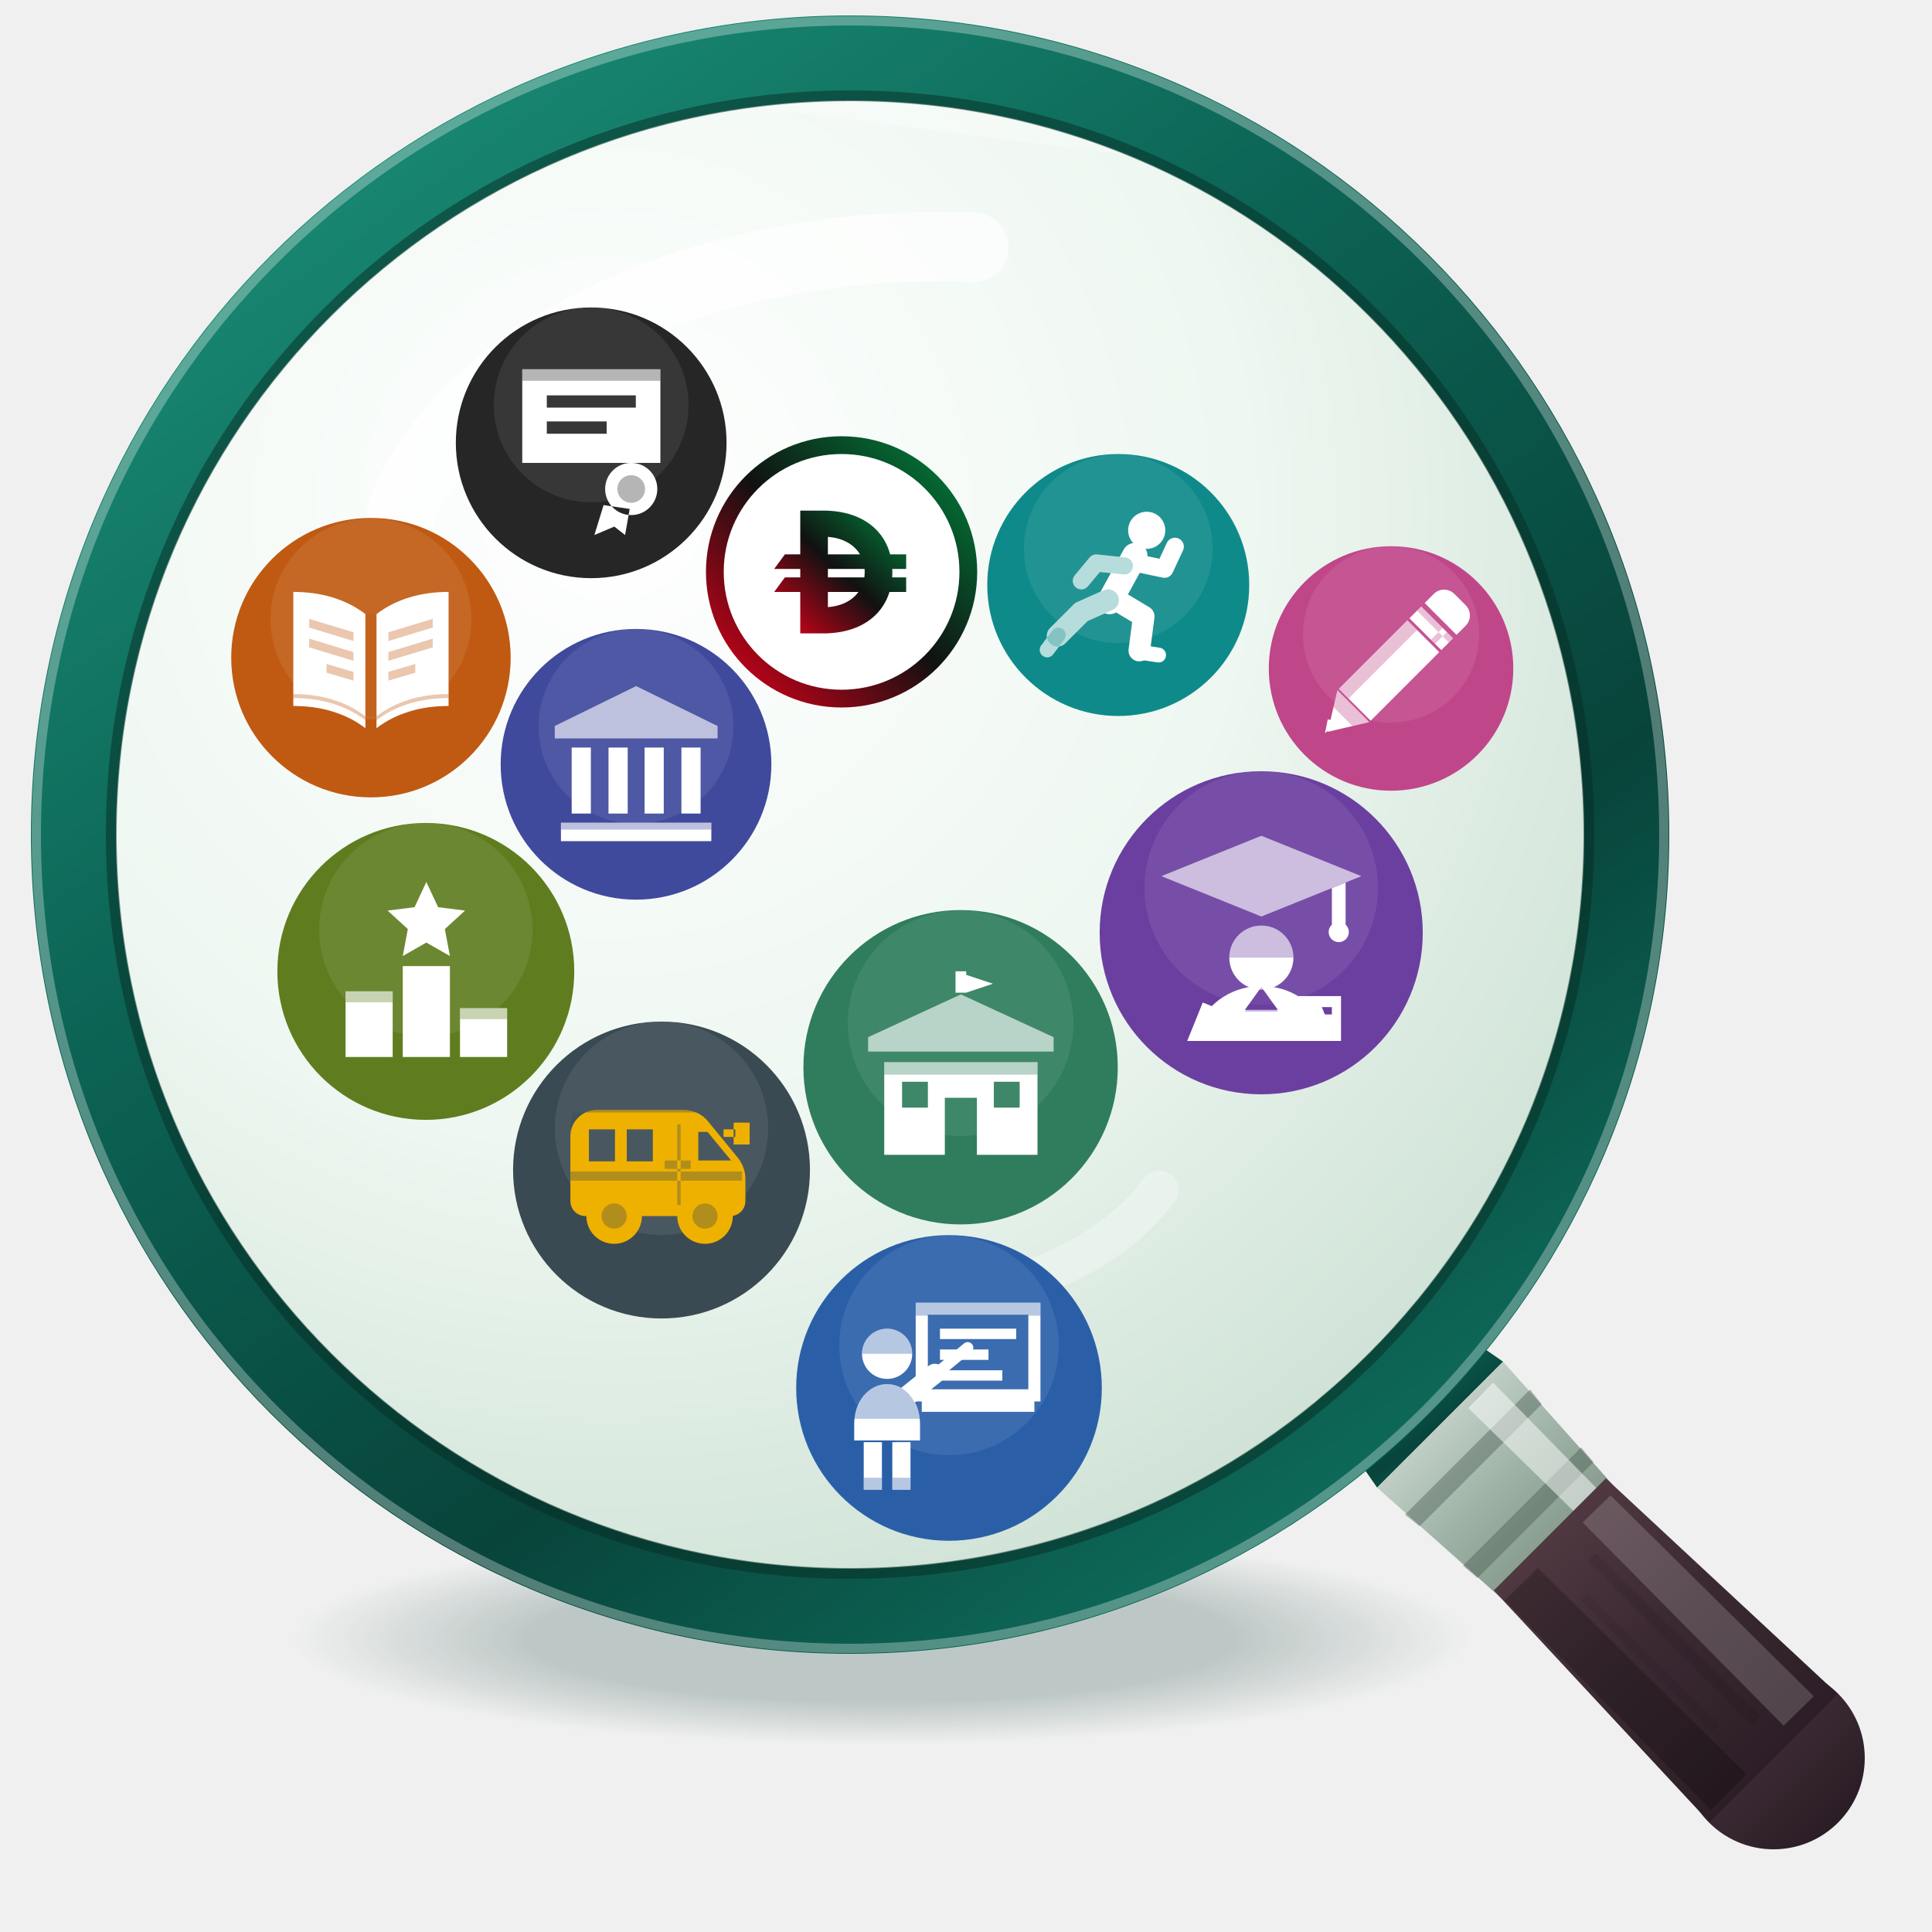
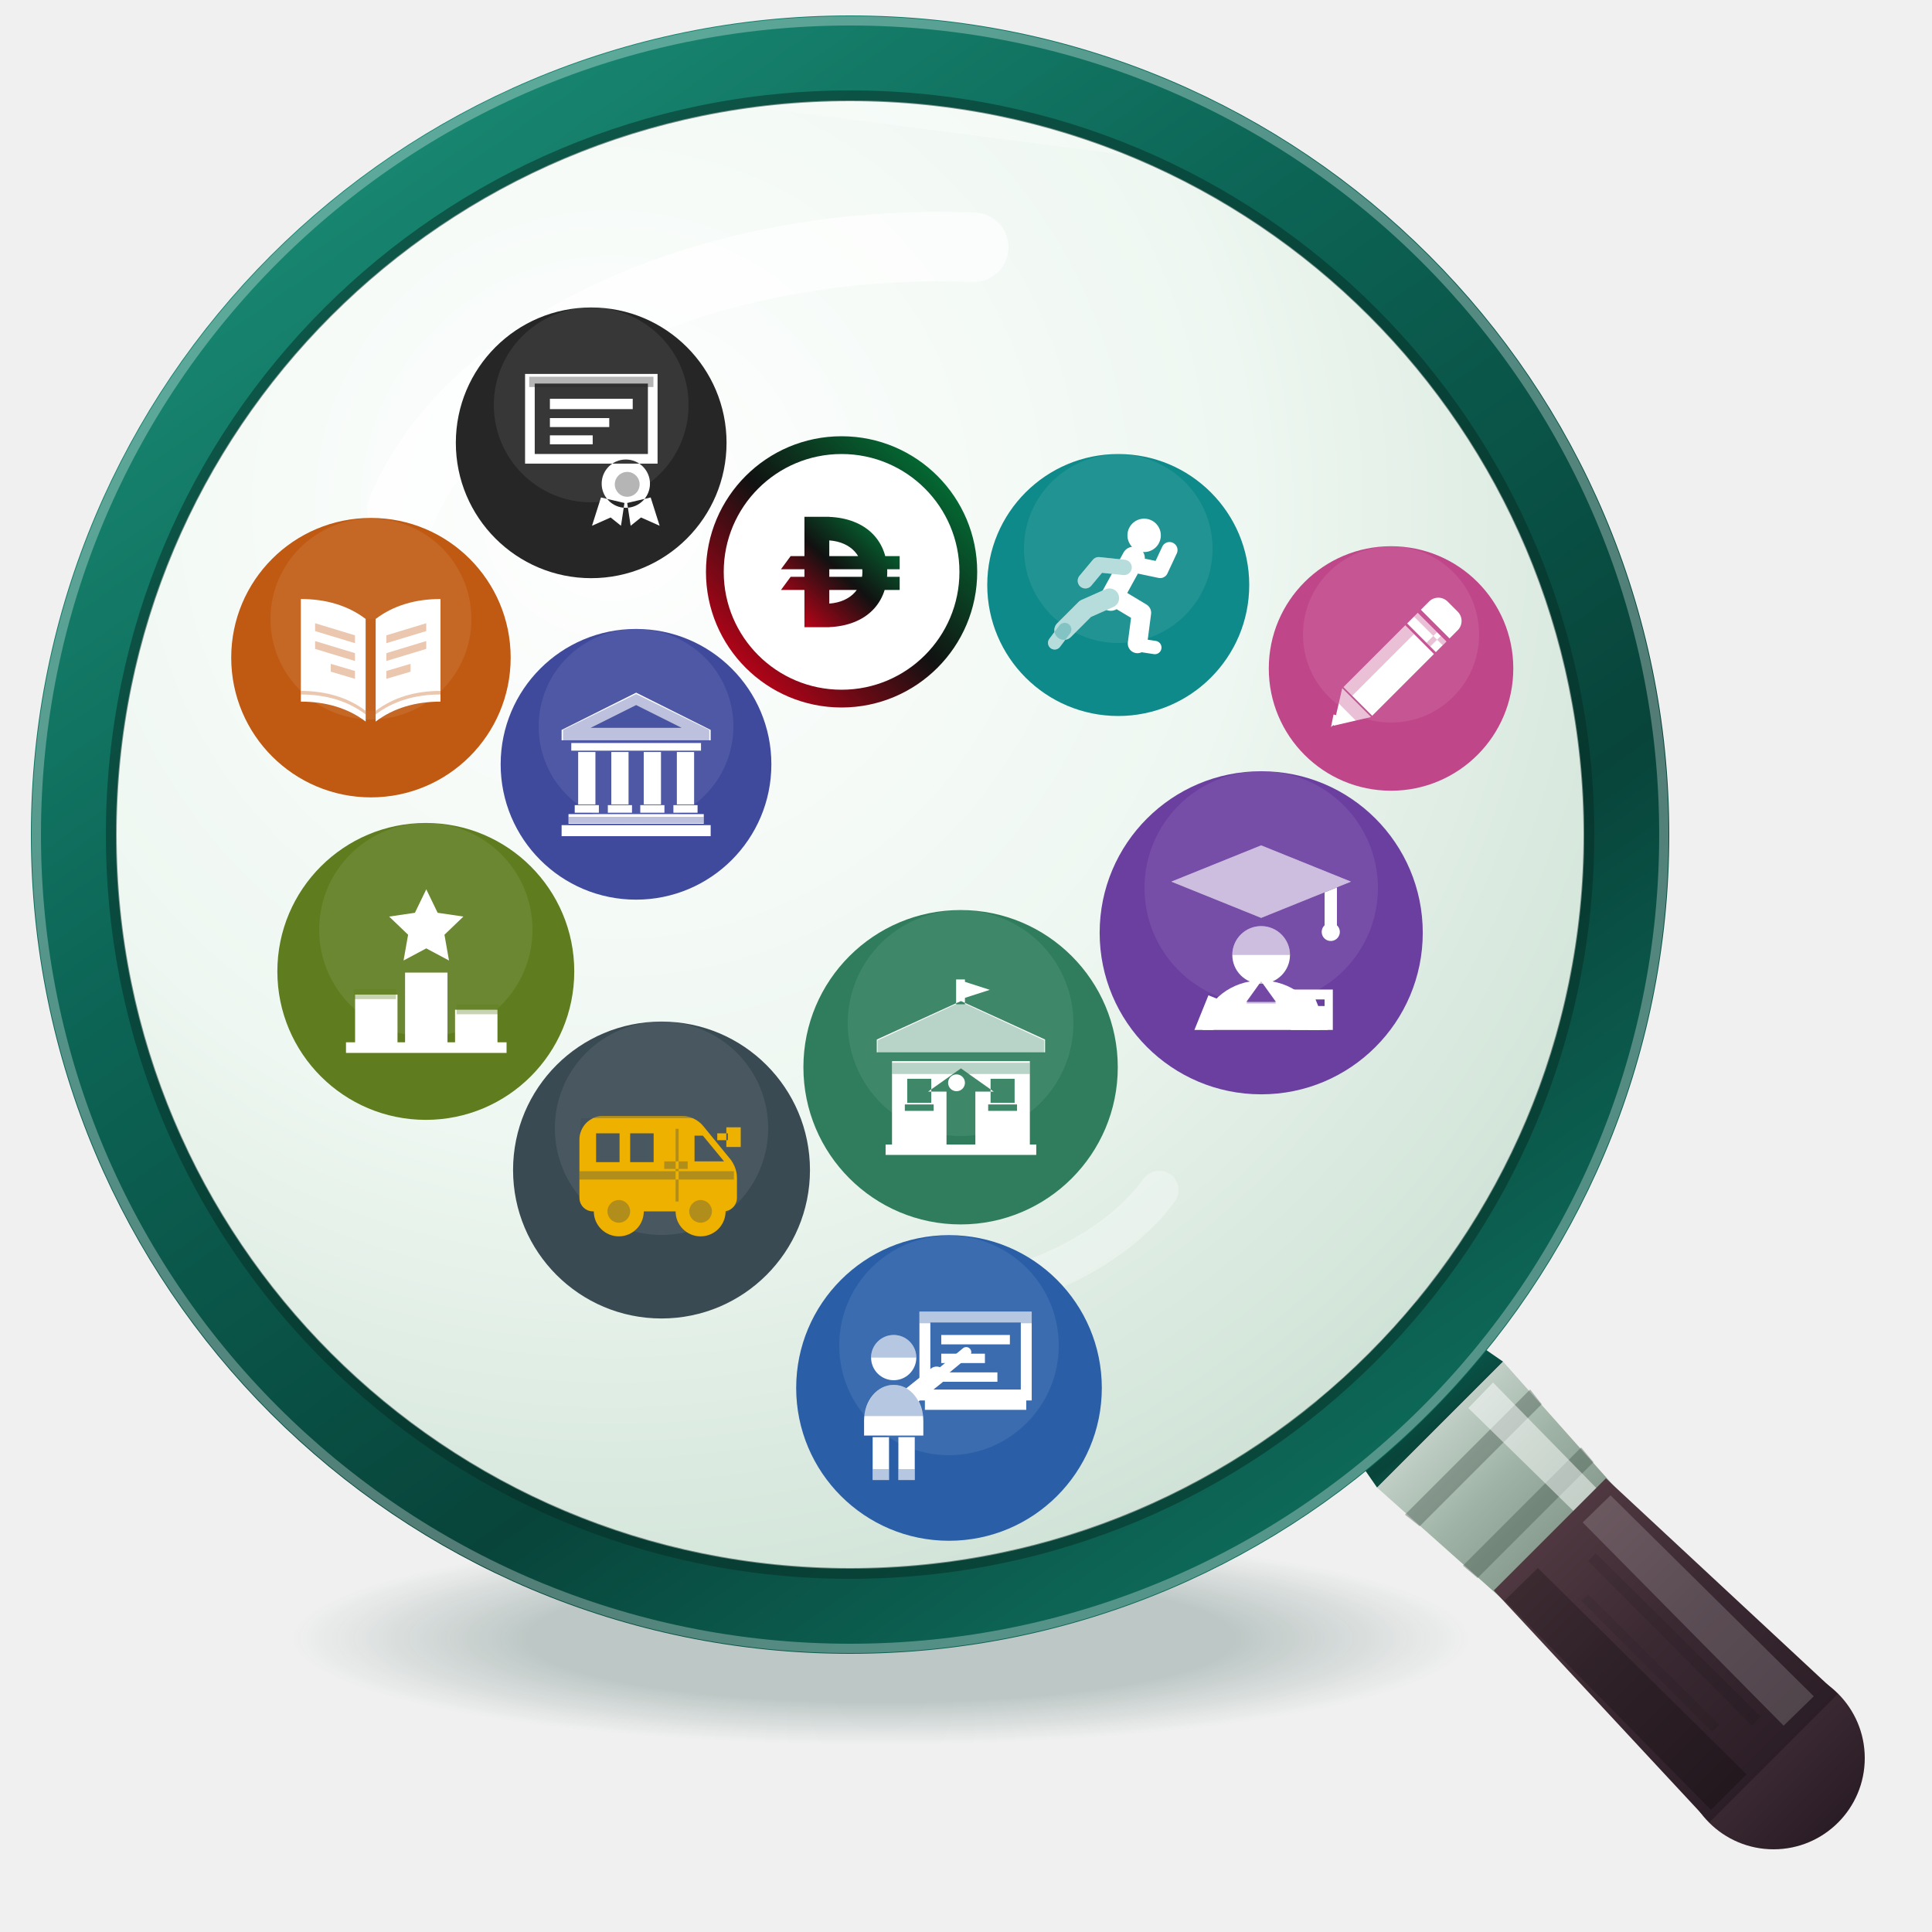
<svg xmlns="http://www.w3.org/2000/svg" viewBox="0 0 250 250" width="250" height="250" role="img" aria-label="Dubai Schools">
  <defs>
    <clipPath id="lensClip">
      <circle cx="110" cy="108" r="95" />
    </clipPath>
    <radialGradient id="glass" cx="34%" cy="28%" r="78%">
      <stop offset="0" stop-color="#ffffff" />
      <stop offset="0.55" stop-color="#eef7f1" />
      <stop offset="1" stop-color="#cfe2d6" />
    </radialGradient>
    <linearGradient id="ringMetal" x1="0.15" y1="0" x2="0.85" y2="1">
      <stop offset="0" stop-color="#1a8d76" />
      <stop offset="0.35" stop-color="#0c6455" />
      <stop offset="0.7" stop-color="#08443a" />
      <stop offset="1" stop-color="#0f7361" />
    </linearGradient>
    <linearGradient id="handleWood" x1="0" y1="0" x2="1" y2="1">
      <stop offset="0" stop-color="#5a4048" />
      <stop offset="0.45" stop-color="#3c2a33" />
      <stop offset="1" stop-color="#241820" />
    </linearGradient>
    <linearGradient id="ferrule" x1="0" y1="0" x2="1" y2="1">
      <stop offset="0" stop-color="#e6ecea" />
      <stop offset="0.5" stop-color="#9fb4a6" />
      <stop offset="1" stop-color="#6f8478" />
    </linearGradient>
    <linearGradient id="dhGrad" x1="0" y1="1" x2="1" y2="0">
      <stop offset="0" stop-color="#e2001a" />
      <stop offset="0.5" stop-color="#111111" />
      <stop offset="1" stop-color="#00843d" />
    </linearGradient>
    <radialGradient id="drop" cx="50%" cy="50%" r="50%">
      <stop offset="0.6" stop-color="#0b3b31" stop-opacity=".22" />
      <stop offset="1" stop-color="#0b3b31" stop-opacity="0" />
    </radialGradient>
  </defs>
  <ellipse cx="114" cy="212" rx="76.32" ry="13.78" fill="url(#drop)" />
  <path d="M170.1 180.8 L178.2 192.5 L194.5 176.2 L182.8 168.1 Z" fill="url(#ringMetal)" />
  <path d="M178.2 192.5 L194.7 207.2 L209.2 192.7 L194.5 176.2 Z" fill="url(#ferrule)" />
  <path d="M181.8 196.0 L183.7 197.5 L199.5 181.7 L198.0 179.8 Z" fill="#3f5148" opacity=".38" />
  <path d="M189.3 202.6 L191.2 204.2 L206.2 189.2 L204.6 187.3 Z" fill="#3f5148" opacity=".38" />
  <path d="M190.0 182.2 L204.3 196.2 L207.2 193.2 L193.2 178.9 Z" fill="#ffffff" opacity=".5" />
  <circle cx="229.5" cy="227.5" r="11.8" fill="url(#handleWood)" />
  <path d="M193.3 205.8 L221.2 235.8 L237.8 219.2 L207.8 191.3 Z" fill="url(#handleWood)" />
  <path d="M204.8 197.0 L230.8 223.3 L234.7 219.5 L208.4 193.5 Z" fill="#ffffff" opacity=".17" />
  <path d="M194.7 207.1 L221.4 234.2 L226.0 229.6 L199.0 202.9 Z" fill="#000000" opacity=".22" />
  <path d="M205.5 202.0 L226.7 223.3 L227.8 222.1 L206.5 201.0 Z" fill="#000000" opacity=".09" />
  <path d="M204.6 207.1 L221.5 224.1 L222.5 223.2 L205.5 206.3 Z" fill="#000000" opacity=".07" />
  <circle cx="110" cy="108" r="95" fill="url(#glass)" />
  <g clip-path="url(#lensClip)">
    <path d="M15 90 a 95 95 0 0 1 142.5 -68.4 L 91 13 a 95 95 0 0 0 -77.9 85.5 z" fill="#ffffff" opacity=".26" />
  </g>
  <path d="M52 66 a 72 46 0 0 1 74 -34" stroke="#ffffff" stroke-width="9" stroke-linecap="round" fill="none" opacity=".65" />
  <path d="M150 154 a 40 26 0 0 1 -26 14" stroke="#ffffff" stroke-width="5" stroke-linecap="round" fill="none" opacity=".3" />
  <g clip-path="url(#lensClip)">
    <g class="bub" data-icon="student" style="--i:0">
      <circle cx="163.2" cy="120.7" r="20.905" fill="#6b3fa0" />
      <circle cx="163.2" cy="114.9" r="15.1" fill="#fff" opacity=".08" />
-       <g transform="translate(149.0 106.5) scale(1.185)">
+       <g transform="translate(150.4 107.9) scale(1.066)">
        <path d="M12 11.2a3.5 3.5 0 1 0 0 7 3.5 3.5 0 0 0 0-7z" fill="#fff" fill-rule="evenodd" />
        <path d="M12 17.8c-3.6 0-6.6 2.4-7.2 5.5l.1.5h14.2l.1-.5c-.6-3.1-3.6-5.5-7.2-5.5zM12 17.9 10.2 20.4h3.6z" fill="#fff" fill-rule="evenodd" />
        <path d="M5.6 19.6 3.9 23.8h2.3l1.4-3.4z" fill="#fff" fill-rule="evenodd" />
        <path d="M18.4 19.6l1.7 4.2h-2.3l-1.4-3.4z" fill="#fff" fill-rule="evenodd" />
        <path d="M15.6 18.9h5.1v4.9h-5.1z M16.6 20.1h3.1v.8h-3.1z M16.6 21.6h2.2v.8h-2.2z" fill="#fff" fill-rule="evenodd" />
        <path d="M12 1.4 22.9 5.8 12 10.2 1.1 5.8z" fill="#fff" fill-rule="evenodd" />
        <path d="M21.2 6.5v4.6a1.1 1.1 0 1 1-1.5 0V7.1z" fill="#fff" fill-rule="evenodd" />
        <path d="M12 1.4 22.9 5.8 12 10.2 1.1 5.8z M12 11.2a3.5 3.5 0 0 0-3.5 3.5h7A3.5 3.5 0 0 0 12 11.2zM12 17.9 10.2 20.6h3.6z" fill="#6b3fa0" fill-rule="evenodd" opacity=".34" />
      </g>
    </g>
    <g class="bub" data-icon="school" style="--i:1">
      <circle cx="124.3" cy="138.1" r="20.34" fill="#2f7d5c" />
      <circle cx="124.3" cy="132.4" r="14.6" fill="#fff" opacity=".08" />
-       <g transform="translate(110.5 124.3) scale(1.153)">
-         <path d="M11.4 1.2h1.2v2.4h-1.2z M12.6 1.6l3 1-3 1zM12 3.8 22.4 8.6v1.6H1.6V8.6zM3.4 11.4h17.2V21.8H3.4zM10.2 15.4h3.6v6.4h-3.6zM5.4 13.6h2.9v2.9H5.4z M15.7 13.6h2.9v2.9h-2.9z" fill="#fff" fill-rule="evenodd" />
+       <g transform="translate(111.9 125.7) scale(1.037)">
+         <path d="M11.4 1h1.1v3.1h-1.1z M12.5 1.3l3.1 1-3.1 1zM12 3.7 22.5 8.5v1.6H1.5V8.5zM3.4 11.2h17.2V21.6H3.4zM12 12.1 16.1 15h-8.2z M10.2 15h3.6v6.6h-3.6zM11.45 12.85a1.05 1.05 0 1 0 0 2.1 1.05 1.05 0 0 0 0-2.1zM5.3 13.4h3v3h-3z M5 16.6h3.6v.8H5zM15.7 13.4h3v3h-3z M15.4 16.6h3.6v.8h-3.6zM2.6 21.6h18.8v1.3H2.6z" fill="#fff" fill-rule="evenodd" />
        <path d="M12 3.8 22.4 8.6v1.6H1.6V8.6z M3.4 11.4h17.2v1.4H3.4z" fill="#2f7d5c" fill-rule="evenodd" opacity=".34" />
      </g>
    </g>
    <g class="bub" data-icon="teacher" style="--i:2">
      <circle cx="122.8" cy="179.6" r="19.775" fill="#2a5fa8" />
      <circle cx="122.8" cy="174.1" r="14.2" fill="#fff" opacity=".08" />
-       <g transform="translate(109.3 166.1) scale(1.121)">
+       <g transform="translate(110.7 167.5) scale(1.009)">
        <path d="M8.2 2.2h14.4v11.4H8.2z M9.6 3.6h11.6v8.6H9.6zM11 5.2h8.8v1.2H11z M11 7.6h5.6v1.2H11z M11 10h7.2v1.2H11zM8.9 13.6h13v1.2h-13z" fill="#fff" fill-rule="evenodd" />
        <path d="M4.9 5.2a2.9 2.9 0 1 0 0 5.8 2.9 2.9 0 0 0 0-5.8z" fill="#fff" fill-rule="evenodd" />
        <path d="M4.9 11.6c-2.1 0-3.8 2-3.8 4.6v1.9h7.6v-1.9c0-2.6-1.7-4.6-3.8-4.6z" fill="#fff" fill-rule="evenodd" />
        <path d="M2.2 18.3h2.1v5.5H2.2z M5.5 18.3h2.1v5.5H5.5z" fill="#fff" fill-rule="evenodd" />
        <path d="M6.4 13.6 10.4 10.4" fill="none" stroke="#fff" stroke-width="2.3" stroke-linecap="round" stroke-linejoin="round" />
        <path d="M10.2 10.7 14.2 7.4" fill="none" stroke="#fff" stroke-width="1.3" stroke-linecap="round" stroke-linejoin="round" />
        <path d="M8.2 2.2h14.4v1.5H8.2z M4.9 5.2a2.9 2.9 0 0 0-2.9 2.9h5.8a2.9 2.9 0 0 0-2.9-2.9zM1.1 15.6c.4-2.4 1.9-4 3.8-4s3.4 1.6 3.8 4zM2.2 22.4h2.1v1.4H2.2z M5.5 22.4h2.1v1.4H5.5z" fill="#2a5fa8" fill-rule="evenodd" opacity=".34" />
      </g>
    </g>
    <g class="bub" data-icon="bus" style="--i:3">
      <circle cx="85.6" cy="151.4" r="19.21" fill="#3a4a52" />
      <circle cx="85.6" cy="146.0" r="13.8" fill="#fff" opacity=".08" />
-       <g transform="translate(72.5 138.3) scale(1.089)">
+       <g transform="translate(73.8 139.6) scale(0.980)">
        <path d="M1.2 8c0-1.7 1.4-3.1 3.1-3.1h10.4c1.1 0 2.2.5 2.9 1.4l3.6 4.4c.5.7.8 1.5.8 2.4v2.6c0 1-.8 1.8-1.8 1.8H3c-1 0-1.8-.8-1.8-1.8zM3.4 7.2h3.1v3.8H3.4z M7.9 7.2h3.1v3.8H7.9zM16.4 7.5h1.1l2.8 3.4h-3.9z" fill="#efb100" fill-rule="evenodd" />
        <path d="M12.4 6.6h3.1v9.6h-3.1z" fill="#efb100" fill-rule="evenodd" />
        <path d="M6.4 14.2a3.3 3.3 0 1 0 0 6.6 3.3 3.3 0 0 0 0-6.6z" fill="#efb100" fill-rule="evenodd" />
        <path d="M17.2 14.2a3.3 3.3 0 1 0 0 6.6 3.3 3.3 0 0 0 0-6.6z" fill="#efb100" fill-rule="evenodd" />
        <path d="M20.6 6.4h1.9v2.6h-1.9z M19.4 7.2h1.4v.9h-1.4z" fill="#efb100" fill-rule="evenodd" />
        <path d="M1.6 11.4h1.4v3.4H1.6z" fill="#efb100" fill-rule="evenodd" />
        <path d="M1.2 8c0-1.7 1.4-3.1 3.1-3.1h10.4c.5 0 1 .1 1.5.3H1.4zM6.4 16a1.5 1.5 0 1 0 0 3 1.5 1.5 0 0 0 0-3z M17.2 16a1.5 1.5 0 1 0 0 3 1.5 1.5 0 0 0 0-3zM1.2 12.2h20.4v1.1H1.2zM12.4 10.9h3.1v1H12.4z M13.9 6.6h.4v9.6h-.4z" fill="#3a4a52" fill-rule="evenodd" opacity=".34" />
      </g>
    </g>
    <g class="bub" data-icon="rank" style="--i:4">
      <circle cx="55.1" cy="125.7" r="19.21" fill="#5f7d1f" />
      <circle cx="55.1" cy="120.3" r="13.8" fill="#fff" opacity=".08" />
-       <g transform="translate(42.1 112.6) scale(1.089)">
-         <path d="M12 1.4l1.4 3 3.2.4-2.4 2.2.6 3.2-2.8-1.6-2.8 1.6.6-3.2L7.4 4.8l3.2-.4zM9.2 11.4h5.6v10.8H9.2zM2.4 14.4H8v7.8H2.4zM16 16.4h5.6v5.8H16z" fill="#fff" fill-rule="evenodd" />
+       <g transform="translate(43.4 113.9) scale(0.980)">
+         <path d="M12 1.2l1.5 3.1 3.4.5-2.5 2.4.6 3.4-3-1.6-3 1.6.6-3.4-2.5-2.4 3.4-.5zM9.2 11.2h5.6v10.2H9.2z M9.2 11.2h5.6v1H9.2zM2.6 14.2h5.6v7.2H2.6z M2.6 14.2h5.6v.9H2.6zM15.8 16.2h5.6v5.2h-5.6z M15.8 16.2h5.6v.9h-5.6zM1.4 21.4h21.2v1.4H1.4z" fill="#fff" fill-rule="evenodd" />
        <path d="M2.4 14.4H8v1.3H2.4z M16 16.4h5.6v1.3H16z" fill="#5f7d1f" fill-rule="evenodd" opacity=".34" />
      </g>
    </g>
    <g class="bub" data-icon="book" style="--i:5">
      <circle cx="48.0" cy="85.1" r="18.08" fill="#c05a12" />
      <circle cx="48.0" cy="80.1" r="13.0" fill="#fff" opacity=".08" />
-       <g transform="translate(35.7 72.8) scale(1.025)">
+       <g transform="translate(36.9 74.1) scale(0.922)">
        <path d="M11.3 6.5C8.8 4.6 5.7 3.7 2.2 3.7v12.9c3.5 0 6.6.9 9.1 2.8zM12.7 6.5c2.5-1.9 5.6-2.8 9.1-2.8v12.9c-3.5 0-6.6.9-9.1 2.8zM2.2 16.6c3.5 0 6.6.9 9.1 2.8v1.5c-2.5-1.9-5.6-2.8-9.1-2.8zM21.8 16.6c-3.5 0-6.6.9-9.1 2.8v1.5c2.5-1.9 5.6-2.8 9.1-2.8z" fill="#fff" fill-rule="evenodd" />
        <path d="M11.3 6.5h1.4v12.9h-1.4zM9.8 8.8 4.2 7.1v1.1l5.6 1.7z M9.8 11.3 4.2 9.6v1.1l5.6 1.7zM9.8 13.8 6.4 12.8v1.1l3.4 1zM14.2 8.8 19.8 7.1v1.1l-5.6 1.7z M14.2 11.3 19.8 9.6v1.1l-5.6 1.7zM14.2 13.8 17.6 12.8v1.1l-3.4 1zM2.2 16.6c3.5 0 6.6.9 9.1 2.8v.5c-2.5-1.9-5.6-2.8-9.1-2.8zM21.8 16.6c-3.5 0-6.6.9-9.1 2.8v.5c2.5-1.9 5.6-2.8 9.1-2.8z" fill="#c05a12" fill-rule="evenodd" opacity=".34" />
      </g>
    </g>
    <g class="bub" data-icon="government" style="--i:6">
      <circle cx="82.3" cy="98.9" r="17.515" fill="#3f4a9c" />
      <circle cx="82.3" cy="94.0" r="12.6" fill="#fff" opacity=".08" />
-       <g transform="translate(70.4 87.0) scale(0.993)">
-         <path d="M12 1.8 22.6 7v1.6H1.4V7zM3.6 9.8h2.5v8.6H3.6z M8.4 9.8h2.5v8.6H8.4z M13.1 9.8h2.5v8.6h-2.5z M17.9 9.8h2.5v8.6h-2.5zM2.2 19.6h19.6v2.4H2.2z" fill="#fff" fill-rule="evenodd" />
+       <g transform="translate(71.6 88.2) scale(0.893)">
+         <path d="M12 1.6 22.8 7v1.5H1.2V7z M12 3.4 18.6 6.7H5.4zM2.6 8.9h18.8v1.1H2.6zM3.6 10.2h2.5v7.6H3.6z M8.4 10.2h2.5v7.6H8.4z M13.1 10.2h2.5v7.6h-2.5z M17.9 10.2h2.5v7.6h-2.5zM3.1 17.9h3.5v1.1H3.1z M7.9 17.9h3.5v1.1H7.9z M12.6 17.9h3.5v1.1h-3.5z M17.4 17.9h3.5v1.1h-3.5zM2.2 19.2h19.6v1.4H2.2z M1.2 20.8h21.6v1.6H1.2z" fill="#fff" fill-rule="evenodd" />
        <path d="M12 1.8 22.6 7v1.6H1.4V7z M2.2 19.6h19.6v.9H2.2z" fill="#3f4a9c" fill-rule="evenodd" opacity=".34" />
      </g>
    </g>
    <g class="bub" data-icon="certificate" style="--i:7">
      <circle cx="76.5" cy="57.3" r="17.515" fill="#262626" />
      <circle cx="76.5" cy="52.4" r="12.6" fill="#fff" opacity=".08" />
-       <g transform="translate(64.6 45.4) scale(0.993)">
-         <path d="M3 2.4h18v12.2H3z M6.2 5.8h11.6v1.6H6.2z M6.2 9.2h7.8v1.6H6.2zM17.2 14.6a3.4 3.4 0 1 0 0 6.8 3.4 3.4 0 0 0 0-6.8zM13.6 20.1 12.4 24l2.6-1.1 1.4 1.1.6-3.4z" fill="#fff" fill-rule="evenodd" />
+       <g transform="translate(65.8 46.6) scale(0.893)">
+         <path d="M2.4 2h19.2v13H2.4z M3.8 3.4h16.4v10.2H3.8zM6 5.6h12v1.5H6z M6 8.4h8.6v1.3H6z M6 10.9h6.2v1.3H6zM17 14.4a3.5 3.5 0 1 0 0 7 3.5 3.5 0 0 0 0-7zM13.4 19.9 12.1 24l2.7-1.2 1.5 1.2.5-3.3zM20.6 19.9 21.9 24l-2.7-1.2-1.5 1.2-.5-3.3z" fill="#fff" fill-rule="evenodd" />
        <path d="M3 2.4h18v1.5H3z M17.2 16.2a1.8 1.8 0 1 0 0 3.6 1.8 1.8 0 0 0 0-3.6z" fill="#262626" fill-rule="evenodd" opacity=".34" />
      </g>
    </g>
    <g class="bub" data-icon="coins" style="--i:8">
      <circle cx="108.9" cy="74.0" r="17.515" fill="#ffffff" />
      <circle cx="108.9" cy="69.1" r="12.6" fill="#fff" opacity=".08" />
      <circle cx="108.9" cy="74.0" r="16.4" fill="none" stroke="url(#dhGrad)" stroke-width="2.3" />
-       <g transform="translate(97.0 62.1) scale(0.993)">
+       <g transform="translate(98.2 63.3) scale(0.893)">
        <path d="M6.6 4h3.6v16H6.6zM9.6 4c5.6 0 9 3.2 9 8s-3.4 8-9 8v-3.4c3.4 0 5.4-2 5.4-4.6s-2-4.6-5.4-4.6zM4.6 9.7H20.4v1.9H3.2zM4.6 12.7H20.4v1.9H3.2z" fill="url(#dhGrad)" />
      </g>
    </g>
    <g class="bub" data-icon="running" style="--i:9">
      <circle cx="144.7" cy="75.7" r="16.95" fill="#0f8a8a" />
      <circle cx="144.7" cy="71.0" r="12.2" fill="#fff" opacity=".08" />
-       <g transform="translate(133.2 64.2) scale(0.961)">
+       <g transform="translate(134.4 65.3) scale(0.864)">
        <path d="M15.8 2.1a2.5 2.5 0 1 0 0 5 2.5 2.5 0 0 0 0-5z" fill="#fff" fill-rule="evenodd" />
        <path d="M14.2 8.0 10.8 14.2" fill="none" stroke="#fff" stroke-width="3.4" stroke-linecap="round" stroke-linejoin="round" />
        <path d="M12.8 9.4 9.0 9.0 7.0 11.4" fill="none" stroke="#fff" stroke-width="2.3" stroke-linecap="round" stroke-linejoin="round" />
        <path d="M10.6 14.0 7.0 15.6 3.8 18.8" fill="none" stroke="#fff" stroke-width="2.9" stroke-linecap="round" stroke-linejoin="round" />
        <path d="M3.9 18.7 2.4 20.7" fill="none" stroke="#fff" stroke-width="2" stroke-linecap="round" stroke-linejoin="round" />
        <path d="M14.4 9.0 18.2 9.8 19.6 6.8" fill="none" stroke="#fff" stroke-width="2.4" stroke-linecap="round" stroke-linejoin="round" />
        <path d="M11.4 13.8 15.4 16.2 14.8 20.8" fill="none" stroke="#fff" stroke-width="2.9" stroke-linecap="round" stroke-linejoin="round" />
        <path d="M14.8 21.0 17.4 21.4" fill="none" stroke="#fff" stroke-width="2" stroke-linecap="round" stroke-linejoin="round" />
        <path d="M12.8 9.4 9.0 9.0 7.0 11.4" fill="none" stroke="#0f8a8a" stroke-width="2.3" stroke-linecap="round" stroke-linejoin="round" opacity=".3" />
        <path d="M10.6 14.0 7.0 15.6 3.8 18.8" fill="none" stroke="#0f8a8a" stroke-width="2.9" stroke-linecap="round" stroke-linejoin="round" opacity=".3" />
        <path d="M3.9 18.7 2.4 20.7" fill="none" stroke="#0f8a8a" stroke-width="2" stroke-linecap="round" stroke-linejoin="round" opacity=".3" />
      </g>
    </g>
    <g class="bub" data-icon="pen" style="--i:10">
      <circle cx="180.0" cy="86.5" r="15.82" fill="#c0468a" />
      <circle cx="180.0" cy="82.1" r="11.4" fill="#fff" opacity=".08" />
-       <g transform="translate(169.3 75.7) scale(0.896)">
+       <g transform="translate(170.3 76.8) scale(0.807)">
        <path d="M18.1 1.3a2.1 2.1 0 0 1 3 0l1.6 1.6a2.1 2.1 0 0 1 0 3l-1.3 1.3-4.6-4.6z" fill="#fff" fill-rule="evenodd" />
        <path d="M16.3 3.1l4.6 4.6-1.7 1.7-4.6-4.6z" fill="#fff" fill-rule="evenodd" />
        <path d="M14.3 5.1l4.6 4.6-9.9 9.9-4.6-4.6z" fill="#fff" fill-rule="evenodd" />
        <path d="M4.2 15.2l4.6 4.6-6 1.4z" fill="#fff" fill-rule="evenodd" />
        <path d="M2.4 21.4l.4-2 1.6.4z" fill="#fff" fill-rule="evenodd" />
        <path d="M16.3 3.1l4.6 4.6-.6.6-4.6-4.6z M19.4 6.2l.6.6-1.7 1.7-.6-.6zM14.3 5.1l1.4 1.4-9.9 9.9-1.4-1.4zM4.2 15.2l4.6 4.6-2.4.6-2.8-2.8z" fill="#c0468a" fill-rule="evenodd" opacity=".34" />
      </g>
    </g>
  </g>
  <circle cx="110" cy="108" r="100.5" fill="none" stroke="url(#ringMetal)" stroke-width="11" />
  <circle cx="110" cy="108" r="95.6" fill="none" stroke="#062b24" stroke-width="1.4" opacity=".5" />
  <circle cx="110" cy="108" r="105.3" fill="none" stroke="#ffffff" stroke-width="1.2" opacity=".3" />
</svg>
